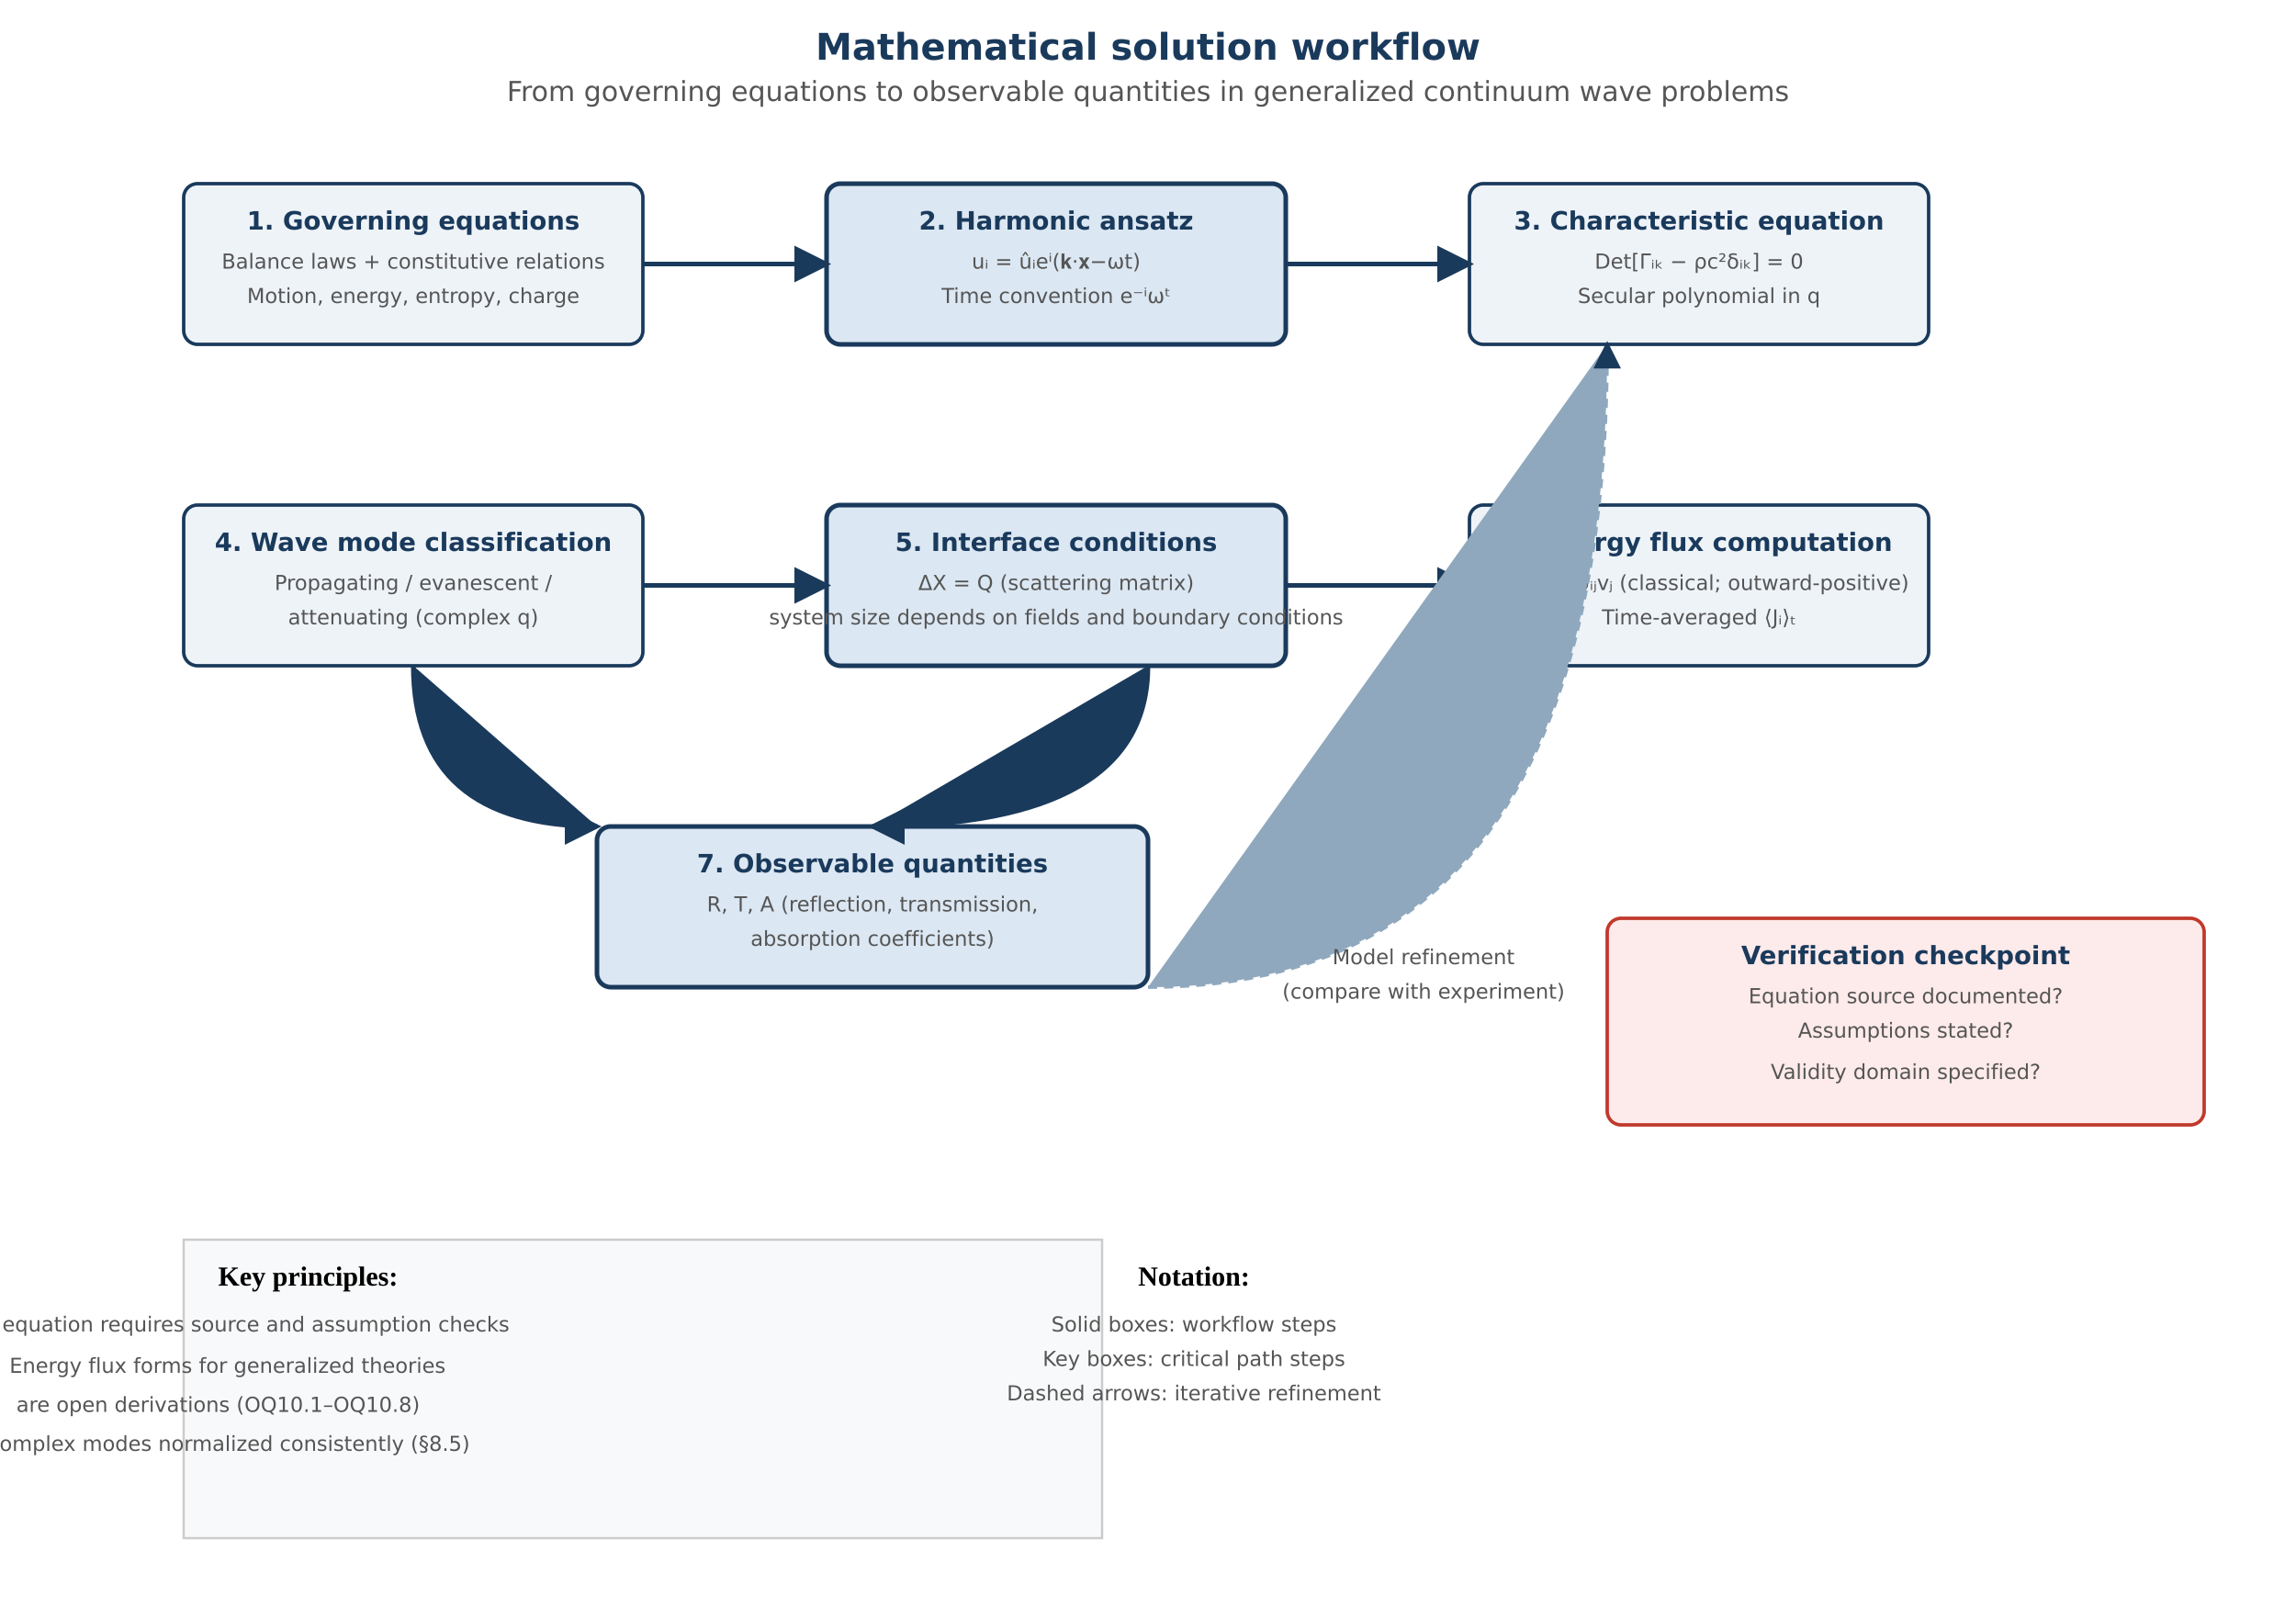
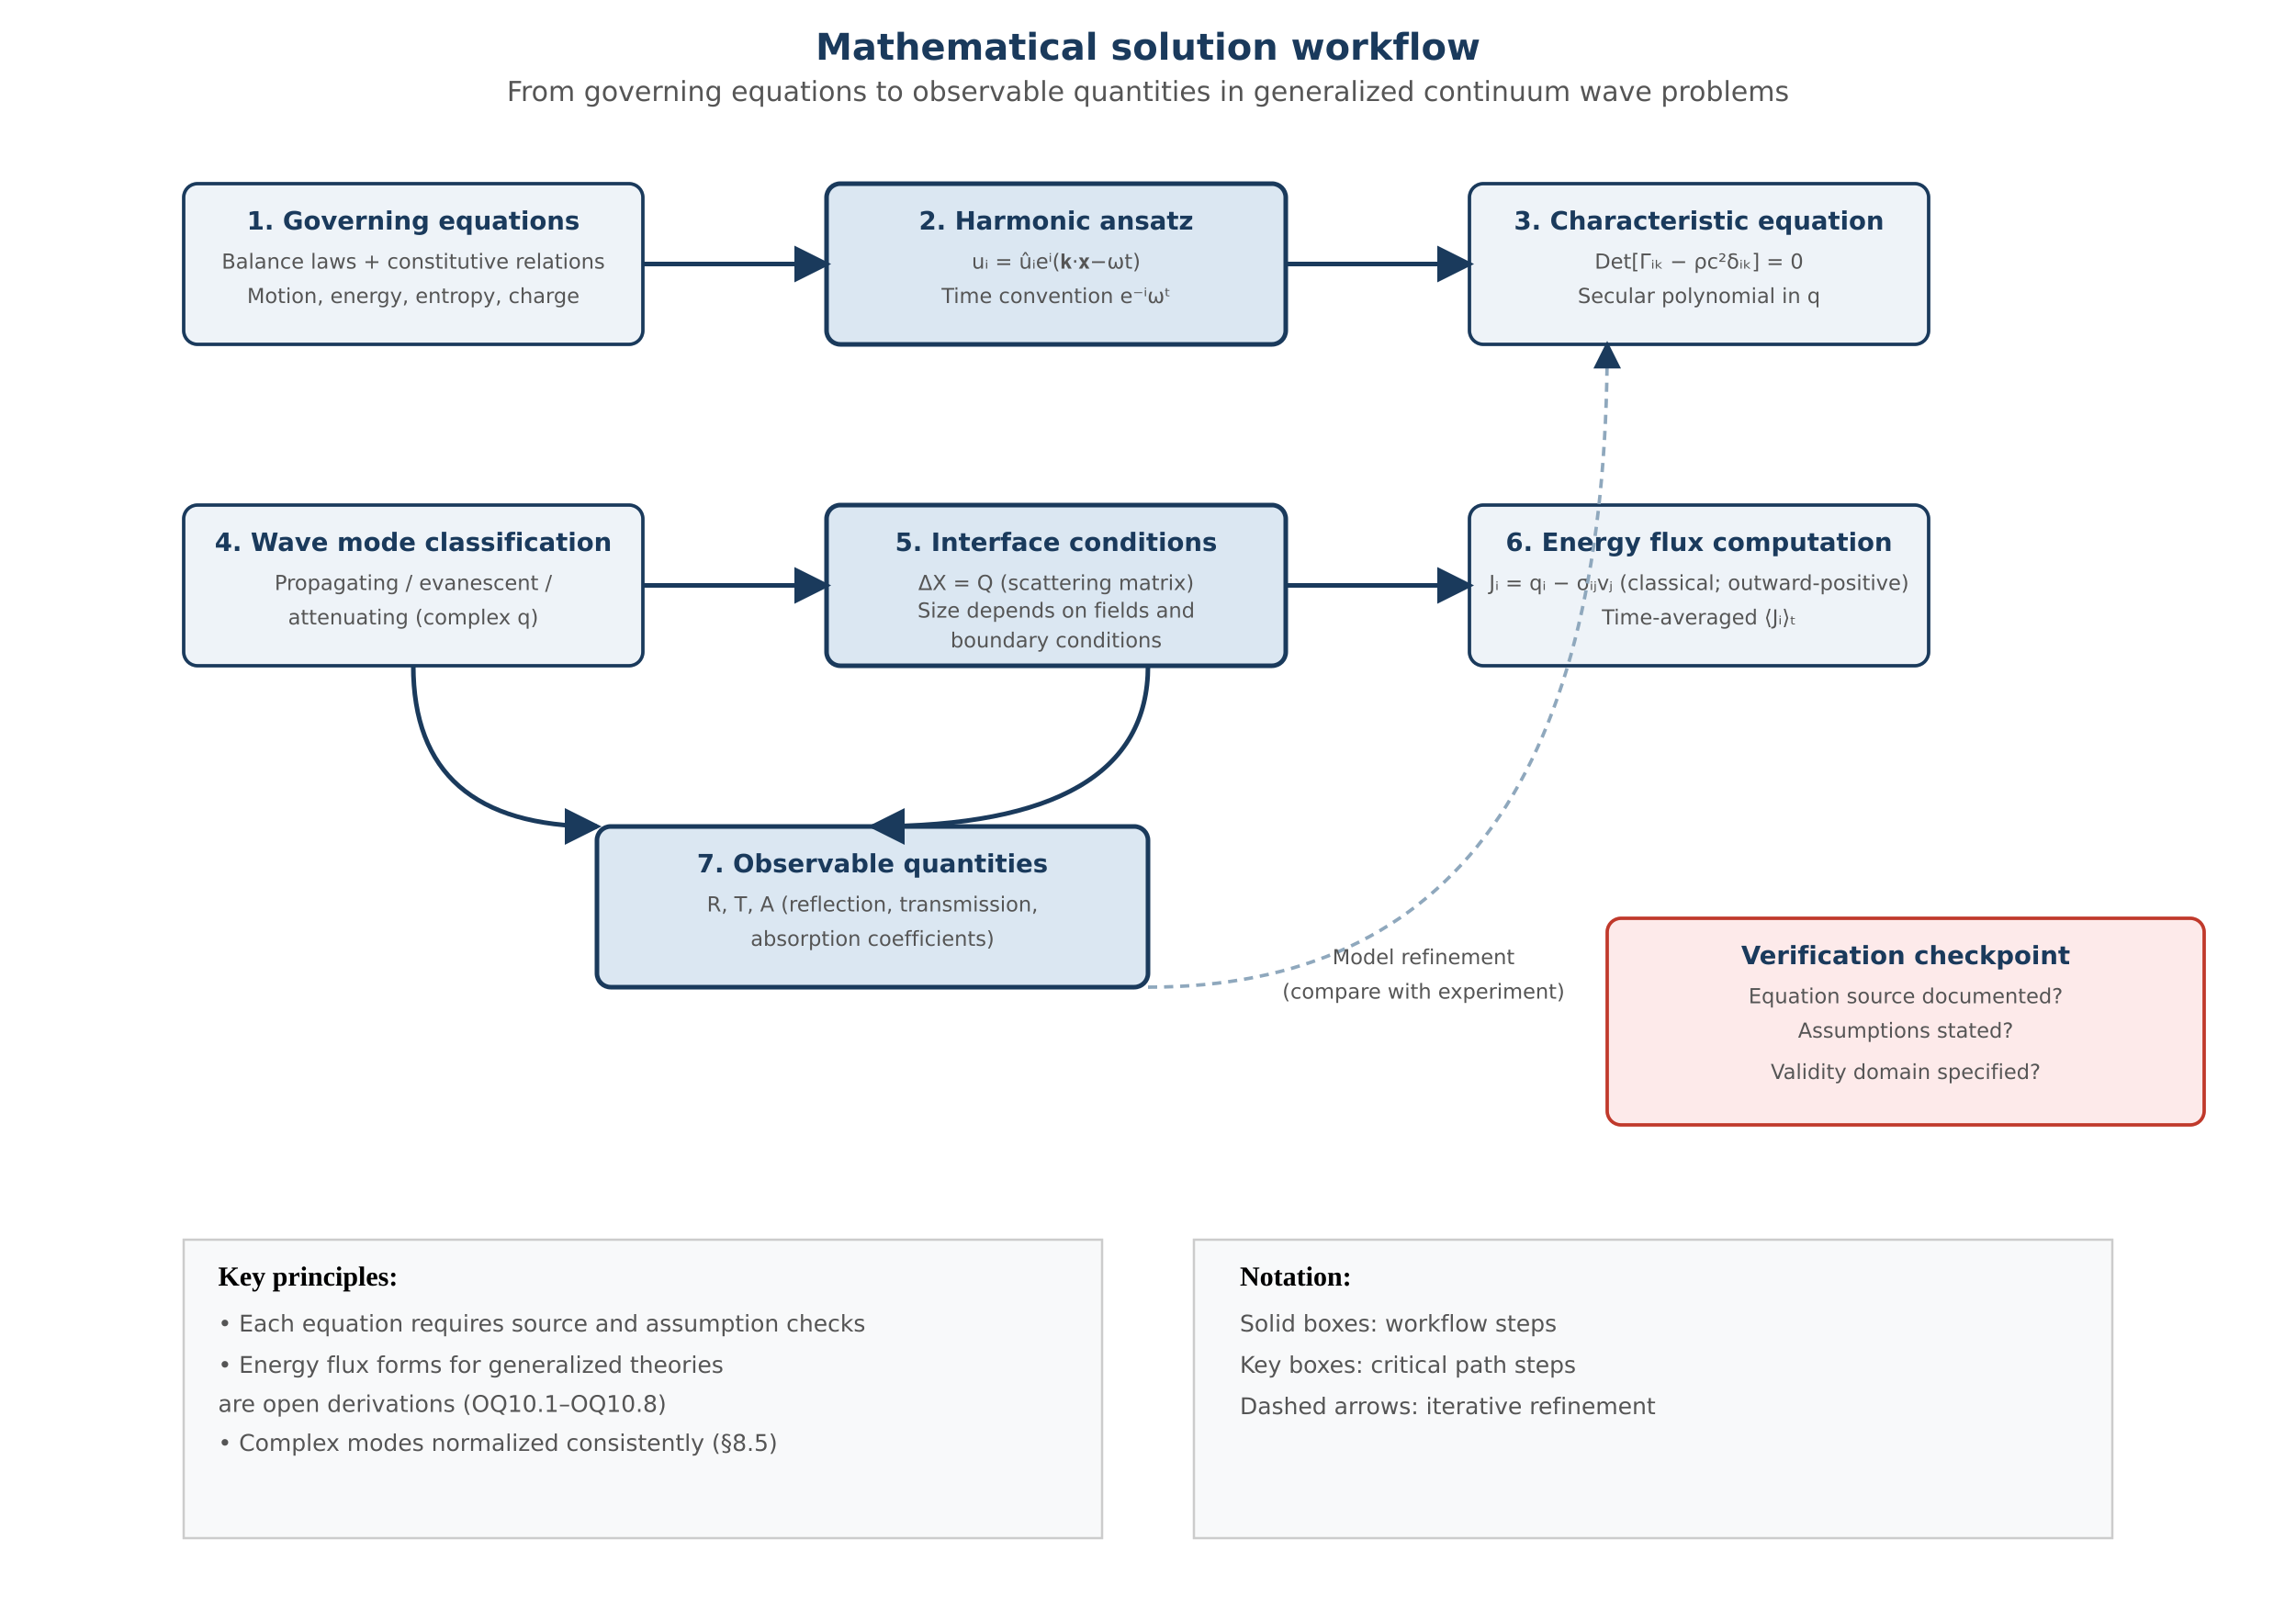
<svg xmlns="http://www.w3.org/2000/svg" width="1000" height="700" viewBox="0 0 1000 700">
  <defs>
    <style>
      .title { font: 700 16px 'DejaVu Sans', sans-serif; fill: #1a3a5c; }
      .subtitle { font: 12px 'DejaVu Sans', sans-serif; fill: #555; }
      .step { font: 700 11px 'DejaVu Sans', sans-serif; fill: #1a3a5c; text-anchor: middle; }
      .step-desc { font: 9px 'DejaVu Sans', sans-serif; fill: #555; text-anchor: middle; }
+       .note { font: 10px 'DejaVu Sans', sans-serif; fill: #555; text-anchor: start; }
      .box { fill: #eef3f8; stroke: #1a3a5c; stroke-width: 1.5; rx: 6; ry: 6; }
      .box-key { fill: #dbe7f2; stroke: #1a3a5c; stroke-width: 2; rx: 6; ry: 6; }
-       .arrow { stroke: #1a3a5c; stroke-width: 2; fill: #1a3a5c; marker-end: url(#arrowhead); }
-       .arrow-dashed { stroke: #8fa8bd; stroke-width: 1.5; stroke-dasharray: 4,3; fill: #8fa8bd; marker-end: url(#arrowhead); }
+       .arrow { stroke: #1a3a5c; stroke-width: 2; fill: none; marker-end: url(#arrowhead); }
+       .arrow-dashed { stroke: #8fa8bd; stroke-width: 1.5; stroke-dasharray: 4,3; fill: none; marker-end: url(#arrowhead); }
      .decision { fill: #fdeaea; stroke: #c0392b; stroke-width: 1.5; rx: 6; ry: 6; }
    </style>
    <marker id="arrowhead" markerWidth="8" markerHeight="8" refX="7" refY="4" orient="auto">
      <polygon points="0,0 8,4 0,8" fill="#1a3a5c" />
    </marker>
  </defs>
  <rect width="1000" height="700" fill="white" />
  <text x="500" y="26" class="title" text-anchor="middle">Mathematical solution workflow</text>
  <text x="500" y="44" class="subtitle" text-anchor="middle">From governing equations to observable quantities in generalized continuum wave problems</text>
  <rect x="80" y="80" width="200" height="70" class="box" />
  <text x="180" y="100" class="step">1. Governing equations</text>
  <text x="180" y="117" class="step-desc">Balance laws + constitutive relations</text>
  <text x="180" y="132" class="step-desc" font-size="9">Motion, energy, entropy, charge</text>
  <rect x="360" y="80" width="200" height="70" class="box-key" />
  <text x="460" y="100" class="step">2. Harmonic ansatz</text>
  <text x="460" y="117" class="step-desc">uᵢ = ûᵢeⁱ(𝐤·𝐱−ωt)</text>
  <text x="460" y="132" class="step-desc" font-size="9">Time convention e⁻ⁱωᵗ</text>
  <rect x="640" y="80" width="200" height="70" class="box" />
  <text x="740" y="100" class="step">3. Characteristic equation</text>
  <text x="740" y="117" class="step-desc">Det[Γᵢₖ − ρc²δᵢₖ] = 0</text>
  <text x="740" y="132" class="step-desc" font-size="9">Secular polynomial in q</text>
  <rect x="80" y="220" width="200" height="70" class="box" />
  <text x="180" y="240" class="step">4. Wave mode classification</text>
  <text x="180" y="257" class="step-desc">Propagating / evanescent /</text>
  <text x="180" y="272" class="step-desc" font-size="9">attenuating (complex q)</text>
  <rect x="360" y="220" width="200" height="70" class="box-key" />
  <text x="460" y="240" class="step">5. Interface conditions</text>
  <text x="460" y="257" class="step-desc">ΔX = Q (scattering matrix)</text>
-   <text x="460" y="272" class="step-desc" font-size="9">system size depends on fields and boundary conditions</text>
+   <text x="460" y="269" class="step-desc" font-size="9">Size depends on fields and</text>
+   <text x="460" y="282" class="step-desc" font-size="9">boundary conditions</text>
  <rect x="640" y="220" width="200" height="70" class="box" />
  <text x="740" y="240" class="step">6. Energy flux computation</text>
  <text x="740" y="257" class="step-desc">Jᵢ = qᵢ − σᵢⱼvⱼ (classical; outward-positive)</text>
  <text x="740" y="272" class="step-desc" font-size="9">Time-averaged ⟨Jᵢ⟩ₜ</text>
  <rect x="260" y="360" width="240" height="70" class="box-key" />
  <text x="380" y="380" class="step">7. Observable quantities</text>
  <text x="380" y="397" class="step-desc">R, T, A (reflection, transmission,</text>
  <text x="380" y="412" class="step-desc" font-size="9">absorption coefficients)</text>
  <path d="M 280 115 Q 360 115 360 115" class="arrow" />
  <path d="M 560 115 Q 640 115 640 115" class="arrow" />
  <path d="M 280 255 Q 360 255 360 255" class="arrow" />
  <path d="M 560 255 Q 640 255 640 255" class="arrow" />
  <path d="M 180 290 Q 180 360 260 360" class="arrow" />
  <path d="M 500 290 Q 500 360 380 360" class="arrow" />
  <path d="M 500 430 Q 700 430 700 150" class="arrow-dashed" />
  <text x="620" y="420" class="step-desc" font-size="9" text-anchor="middle">Model refinement</text>
  <text x="620" y="435" class="step-desc" font-size="9" text-anchor="middle">(compare with experiment)</text>
  <rect x="700" y="400" width="260" height="90" class="decision" />
  <text x="830" y="420" class="step" text-anchor="middle">Verification checkpoint</text>
  <text x="830" y="437" class="step-desc" font-size="9">Equation source documented?</text>
  <text x="830" y="452" class="step-desc" font-size="9">Assumptions stated?</text>
  <text x="830" y="470" class="step-desc" font-size="9">Validity domain specified?</text>
  <rect x="80" y="540" width="400" height="130" fill="#f8f9fa" stroke="#cccccc" stroke-width="1" />
  <text x="95" y="560" class="label" font-weight="bold">Key principles:</text>
-   <text x="95" y="580" class="step-desc" font-size="10">• Each equation requires source and assumption checks</text>
-   <text x="95" y="598" class="step-desc" font-size="10">• Energy flux forms for generalized theories</text>
-   <text x="95" y="615" class="step-desc" font-size="10">  are open derivations (OQ10.1–OQ10.8)</text>
-   <text x="95" y="632" class="step-desc" font-size="10">• Complex modes normalized consistently (§8.5)</text>
-   <text x="520" y="560" class="label" font-weight="bold" text-anchor="middle">Notation:</text>
-   <text x="520" y="580" class="step-desc" font-size="10" text-anchor="middle">Solid boxes: workflow steps</text>
-   <text x="520" y="595" class="step-desc" font-size="10" text-anchor="middle">Key boxes: critical path steps</text>
-   <text x="520" y="610" class="step-desc" font-size="10" text-anchor="middle">Dashed arrows: iterative refinement</text>
+   <text x="95" y="580" class="note">• Each equation requires source and assumption checks</text>
+   <text x="95" y="598" class="note">• Energy flux forms for generalized theories</text>
+   <text x="95" y="615" class="note">  are open derivations (OQ10.1–OQ10.8)</text>
+   <text x="95" y="632" class="note">• Complex modes normalized consistently (§8.5)</text>
+   <rect x="520" y="540" width="400" height="130" fill="#f8f9fa" stroke="#cccccc" stroke-width="1" />
+   <text x="540" y="560" class="label" font-weight="bold" text-anchor="start">Notation:</text>
+   <text x="540" y="580" class="note">Solid boxes: workflow steps</text>
+   <text x="540" y="598" class="note">Key boxes: critical path steps</text>
+   <text x="540" y="616" class="note">Dashed arrows: iterative refinement</text>
</svg>
